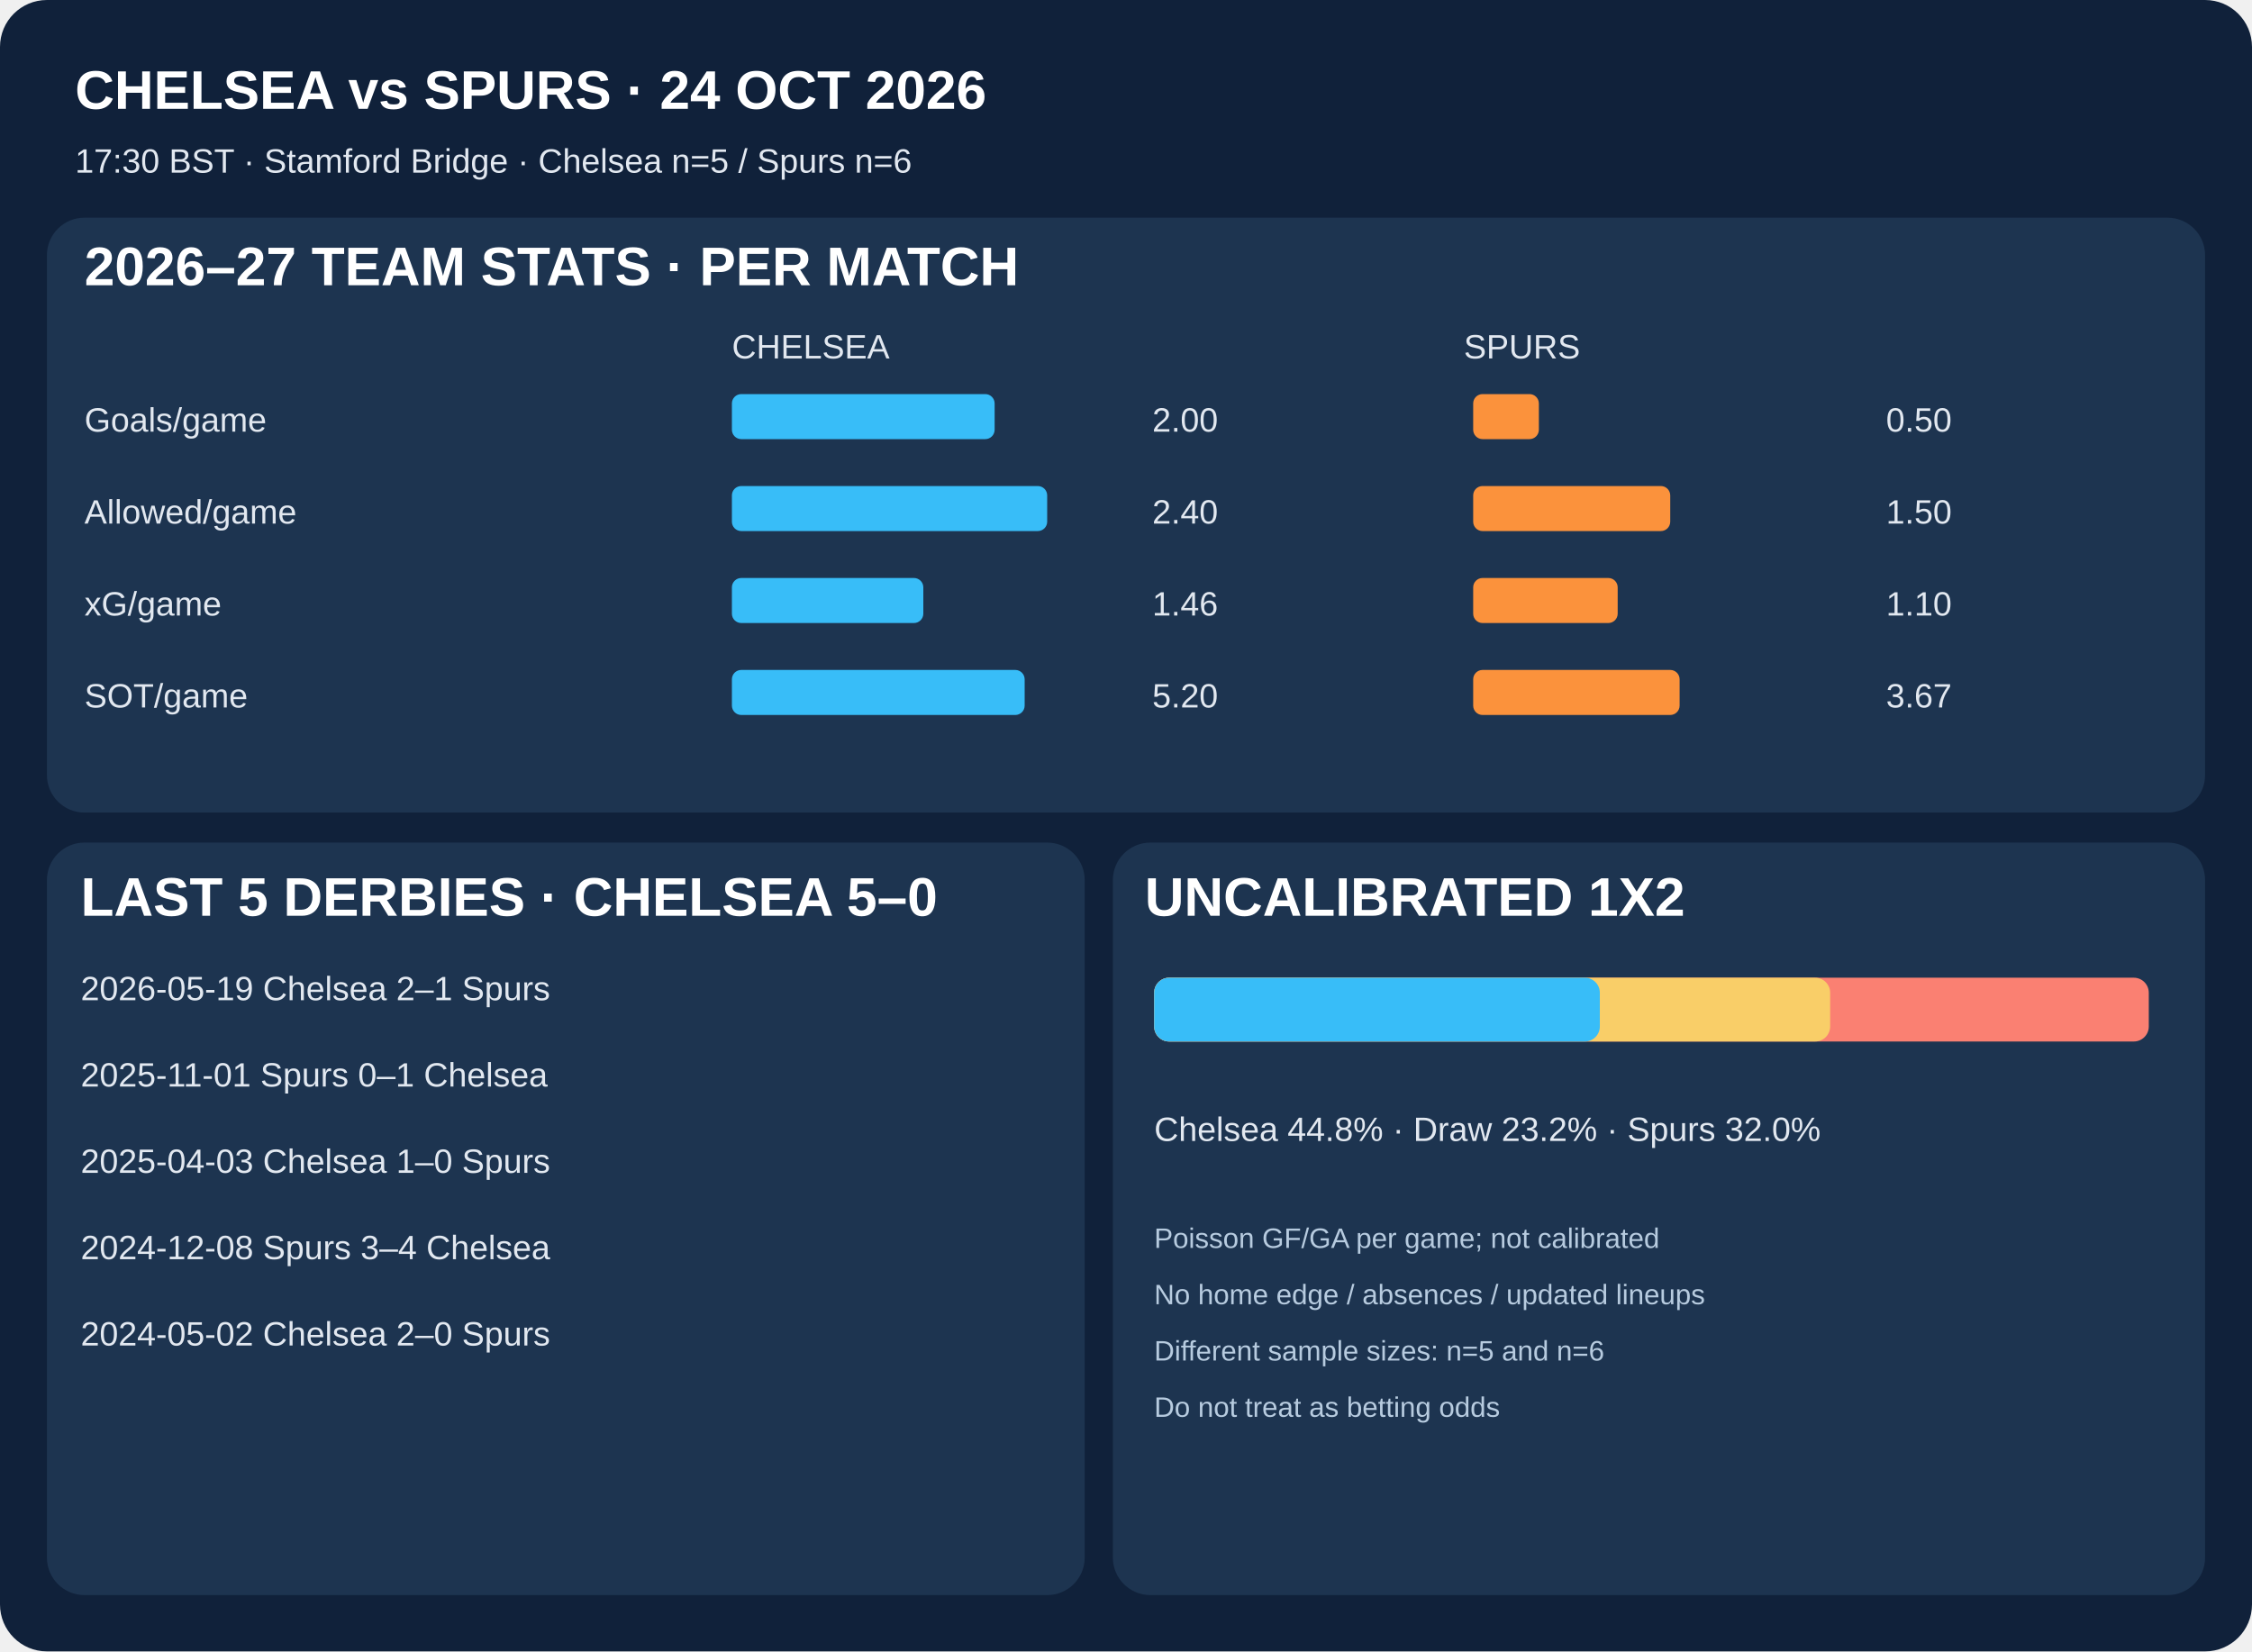
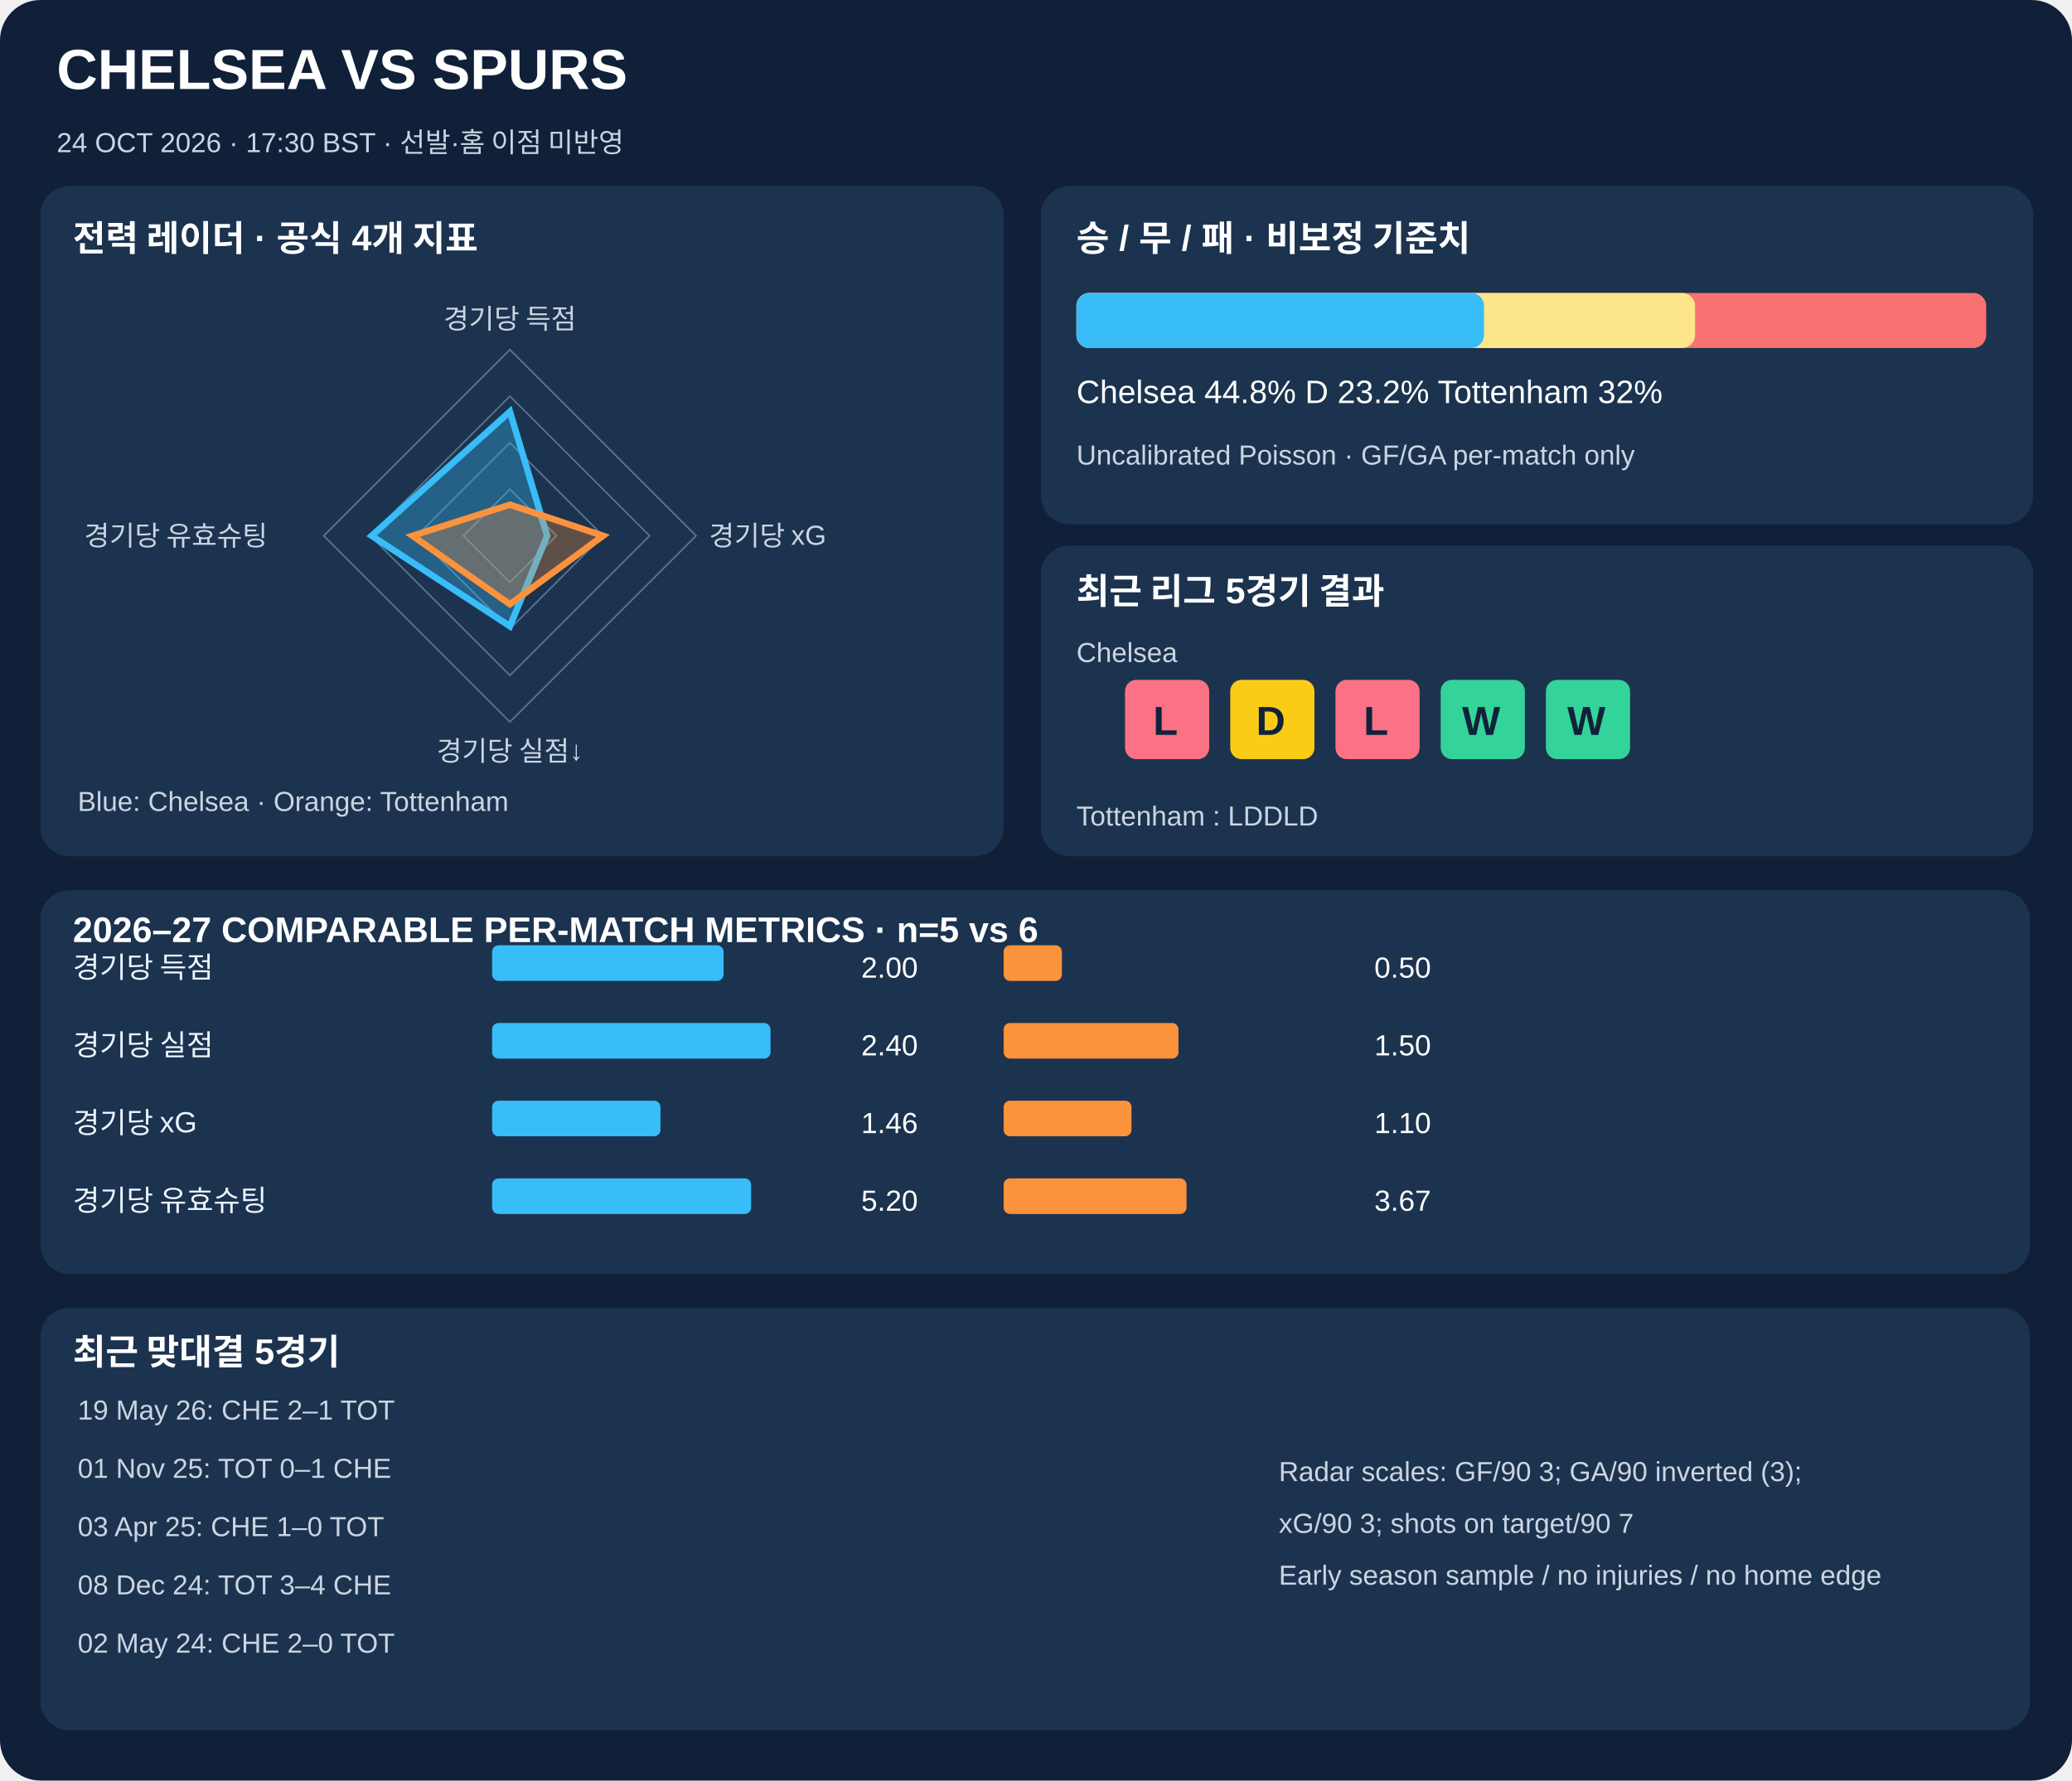
- <svg xmlns="http://www.w3.org/2000/svg" viewBox="0 0 1200 880" role="img">
-   <style>text{font-family:Arial,'Noto Sans',sans-serif}.hd{fill:#fff;font-size:29px;font-weight:700}.tx{fill:#e2e8f0;font-size:18px}.sm{fill:#b7cbdf;font-size:15px}</style>
-   <rect width="1200" height="880" rx="25" fill="#10213a" />
-   <text x="40" y="58" class="hd">CHELSEA vs SPURS · 24 OCT 2026</text>
-   <text x="40" y="92" class="tx">17:30 BST · Stamford Bridge · Chelsea n=5 / Spurs n=6</text>
-   <rect x="25" y="116" width="1150" height="317" rx="20" fill="#1d3450" />
-   <text x="45" y="152" class="hd">2026–27 TEAM STATS · PER MATCH</text>
-   <text x="390" y="191" class="tx">CHELSEA</text>
-   <text x="780" y="191" class="tx">SPURS</text>
-   <text x="45" y="230" class="tx">Goals/game</text>
-   <rect x="390" y="210" width="140" height="24" rx="5" fill="#38bdf8" />
-   <text x="614" y="230" class="tx">2.00</text>
-   <rect x="785" y="210" width="35" height="24" rx="5" fill="#fb923c" />
-   <text x="1005" y="230" class="tx">0.50</text>
-   <text x="45" y="279" class="tx">Allowed/game</text>
-   <rect x="390" y="259" width="168" height="24" rx="5" fill="#38bdf8" />
-   <text x="614" y="279" class="tx">2.40</text>
-   <rect x="785" y="259" width="105" height="24" rx="5" fill="#fb923c" />
-   <text x="1005" y="279" class="tx">1.50</text>
-   <text x="45" y="328" class="tx">xG/game</text>
-   <rect x="390" y="308" width="102" height="24" rx="5" fill="#38bdf8" />
-   <text x="614" y="328" class="tx">1.46</text>
-   <rect x="785" y="308" width="77" height="24" rx="5" fill="#fb923c" />
-   <text x="1005" y="328" class="tx">1.10</text>
-   <text x="45" y="377" class="tx">SOT/game</text>
-   <rect x="390" y="357" width="156" height="24" rx="5" fill="#38bdf8" />
-   <text x="614" y="377" class="tx">5.20</text>
-   <rect x="785" y="357" width="110" height="24" rx="5" fill="#fb923c" />
-   <text x="1005" y="377" class="tx">3.67</text>
-   <rect x="25" y="449" width="553" height="401" rx="20" fill="#1d3450" />
-   <text x="43" y="488" class="hd">LAST 5 DERBIES · CHELSEA 5–0</text>
-   <text x="43" y="533" class="tx">2026-05-19 Chelsea 2–1 Spurs</text>
-   <text x="43" y="579" class="tx">2025-11-01 Spurs 0–1 Chelsea</text>
-   <text x="43" y="625" class="tx">2025-04-03 Chelsea 1–0 Spurs</text>
-   <text x="43" y="671" class="tx">2024-12-08 Spurs 3–4 Chelsea</text>
-   <text x="43" y="717" class="tx">2024-05-02 Chelsea 2–0 Spurs</text>
-   <rect x="593" y="449" width="582" height="401" rx="20" fill="#1d3450" />
-   <text x="610" y="488" class="hd">UNCALIBRATED 1X2</text>
-   <rect x="615" y="521" width="530" height="34" rx="8" fill="#fa8072" />
-   <rect x="615" y="521" width="360.217" height="34" rx="8" fill="#f9ce68" />
-   <rect x="615" y="521" width="237.487" height="34" rx="8" fill="#38bdf8" />
-   <text x="615" y="608" class="tx">Chelsea 44.8% · Draw 23.2% · Spurs 32.0%</text>
-   <text x="615" y="665" class="sm">Poisson GF/GA per game; not calibrated</text>
-   <text x="615" y="695" class="sm">No home edge / absences / updated lineups</text>
-   <text x="615" y="725" class="sm">Different sample sizes: n=5 and n=6</text>
-   <text x="615" y="755" class="sm">Do not treat as betting odds</text>
+ <svg xmlns="http://www.w3.org/2000/svg" viewBox="0 0 1280 1100" role="img">
+   <style>text{font-family:Arial,'Noto Sans',sans-serif}.title{fill:white;font-size:35px;font-weight:bold}.sec{fill:white;font-size:22px;font-weight:700}.sub{fill:#cbd5e1;font-size:17px}</style>
+   <rect width="1280" height="1100" fill="#102039" rx="25" />
+   <text x="35" y="55" class="title">CHELSEA VS SPURS</text>
+   <text x="35" y="94" class="sub">24 OCT 2026 · 17:30 BST · 선발·홈 이점 미반영</text>
+   <rect x="25" y="115" width="595" height="414" fill="#1c334f" rx="18" />
+   <text x="45" y="155" class="sec">전력 레이더 · 공식 4개 지표</text>
+   <polygon points="315,302.25 343.75,331 315,359.75 286.25,331" stroke="#55738d" fill="none" />
+   <polygon points="315,273.5 372.5,331 315,388.5 257.5,331" stroke="#55738d" fill="none" />
+   <polygon points="315,244.75 401.25,331 315,417.25 228.75,331" stroke="#55738d" fill="none" />
+   <polygon points="315,216 430,331 315,446 200,331" stroke="#55738d" fill="none" />
+   <polygon points="315.0,254.3 338.0,331.0 315.0,386.9 229.6,331.0" fill="#38bdf8" fill-opacity=".33" stroke="#38bdf8" stroke-width="4" />
+   <polygon points="315.0,311.8 372.5,331.0 315.0,373.3 254.8,331.0" fill="#fb923c" fill-opacity=".30" stroke="#fb923c" stroke-width="4" />
+   <text x="315" y="203" text-anchor="middle" class="sub">경기당 득점</text>
+   <text x="438" y="337" class="sub">경기당 xG</text>
+   <text x="315" y="470" text-anchor="middle" class="sub">경기당 실점↓</text>
+   <text x="52" y="337" class="sub">경기당 유효슈팅</text>
+   <text x="48" y="501" class="sub">Blue: Chelsea · Orange: Tottenham</text>
+   <rect x="643" y="115" width="613" height="209" fill="#1c334f" rx="18" />
+   <text x="665" y="155" class="sec">승 / 무 / 패 · 비보정 기준치</text>
+   <rect x="665" y="181" width="562" height="34" rx="8" fill="#f87171" />
+   <rect x="665" y="181" width="382.16" height="34" rx="8" fill="#fde68a" />
+   <rect x="665" y="181" width="251.776" height="34" rx="8" fill="#38bdf8" />
+   <text x="665" y="249" fill="#fff" font-size="20">Chelsea 44.8%   D 23.2%   Tottenham 32%</text>
+   <text x="665" y="287" class="sub">Uncalibrated Poisson · GF/GA per-match only</text>
+   <rect x="643" y="337" width="613" height="192" fill="#1c334f" rx="18" />
+   <text x="665" y="373" class="sec">최근 리그 5경기 결과</text>
+   <text x="665" y="409" class="sub">Chelsea</text>
+   <rect x="695" y="420" width="52" height="49" rx="7" fill="#fb7185" />
+   <text x="720" y="454" fill="#10223b" text-anchor="middle" font-size="25" font-weight="bold">L</text>
+   <rect x="760" y="420" width="52" height="49" rx="7" fill="#facc15" />
+   <text x="785" y="454" fill="#10223b" text-anchor="middle" font-size="25" font-weight="bold">D</text>
+   <rect x="825" y="420" width="52" height="49" rx="7" fill="#fb7185" />
+   <text x="850" y="454" fill="#10223b" text-anchor="middle" font-size="25" font-weight="bold">L</text>
+   <rect x="890" y="420" width="52" height="49" rx="7" fill="#34d399" />
+   <text x="915" y="454" fill="#10223b" text-anchor="middle" font-size="25" font-weight="bold">W</text>
+   <rect x="955" y="420" width="52" height="49" rx="7" fill="#34d399" />
+   <text x="980" y="454" fill="#10223b" text-anchor="middle" font-size="25" font-weight="bold">W</text>
+   <text x="665" y="510" class="sub">Tottenham : LDDLD</text>
+   <rect x="25" y="550" width="1229" height="237" rx="18" fill="#1c334f" />
+   <text x="45" y="582" class="sec">2026–27 COMPARABLE PER-MATCH METRICS · n=5 vs 6</text>
+   <text x="45" y="604" fill="#ecf5ff" font-size="18">경기당 득점</text>
+   <rect x="304" y="584" width="143" height="22" rx="4" fill="#38bdf8" />
+   <text x="532" y="604" fill="#fff" font-size="18">2.00</text>
+   <rect x="620" y="584" width="36" height="22" rx="4" fill="#fb923c" />
+   <text x="849" y="604" fill="#fff" font-size="18">0.50</text>
+   <text x="45" y="652" fill="#ecf5ff" font-size="18">경기당 실점</text>
+   <rect x="304" y="632" width="172" height="22" rx="4" fill="#38bdf8" />
+   <text x="532" y="652" fill="#fff" font-size="18">2.40</text>
+   <rect x="620" y="632" width="108" height="22" rx="4" fill="#fb923c" />
+   <text x="849" y="652" fill="#fff" font-size="18">1.50</text>
+   <text x="45" y="700" fill="#ecf5ff" font-size="18">경기당 xG</text>
+   <rect x="304" y="680" width="104" height="22" rx="4" fill="#38bdf8" />
+   <text x="532" y="700" fill="#fff" font-size="18">1.46</text>
+   <rect x="620" y="680" width="79" height="22" rx="4" fill="#fb923c" />
+   <text x="849" y="700" fill="#fff" font-size="18">1.10</text>
+   <text x="45" y="748" fill="#ecf5ff" font-size="18">경기당 유효슈팅</text>
+   <rect x="304" y="728" width="160" height="22" rx="4" fill="#38bdf8" />
+   <text x="532" y="748" fill="#fff" font-size="18">5.20</text>
+   <rect x="620" y="728" width="113" height="22" rx="4" fill="#fb923c" />
+   <text x="849" y="748" fill="#fff" font-size="18">3.67</text>
+   <rect x="25" y="808" width="1229" height="261" rx="18" fill="#1c334f" />
+   <text x="45" y="843" class="sec">최근 맞대결 5경기</text>
+   <text x="48" y="877" class="sub">19 May 26: CHE 2–1 TOT</text>
+   <text x="48" y="913" class="sub">01 Nov 25: TOT 0–1 CHE</text>
+   <text x="48" y="949" class="sub">03 Apr 25: CHE 1–0 TOT</text>
+   <text x="48" y="985" class="sub">08 Dec 24: TOT 3–4 CHE</text>
+   <text x="48" y="1021" class="sub">02 May 24: CHE 2–0 TOT</text>
+   <text x="790" y="915" class="sub">Radar scales: GF/90 3; GA/90 inverted (3);</text>
+   <text x="790" y="947" class="sub">xG/90 3; shots on target/90 7</text>
+   <text x="790" y="979" class="sub">Early season sample / no injuries / no home edge</text>
</svg>
